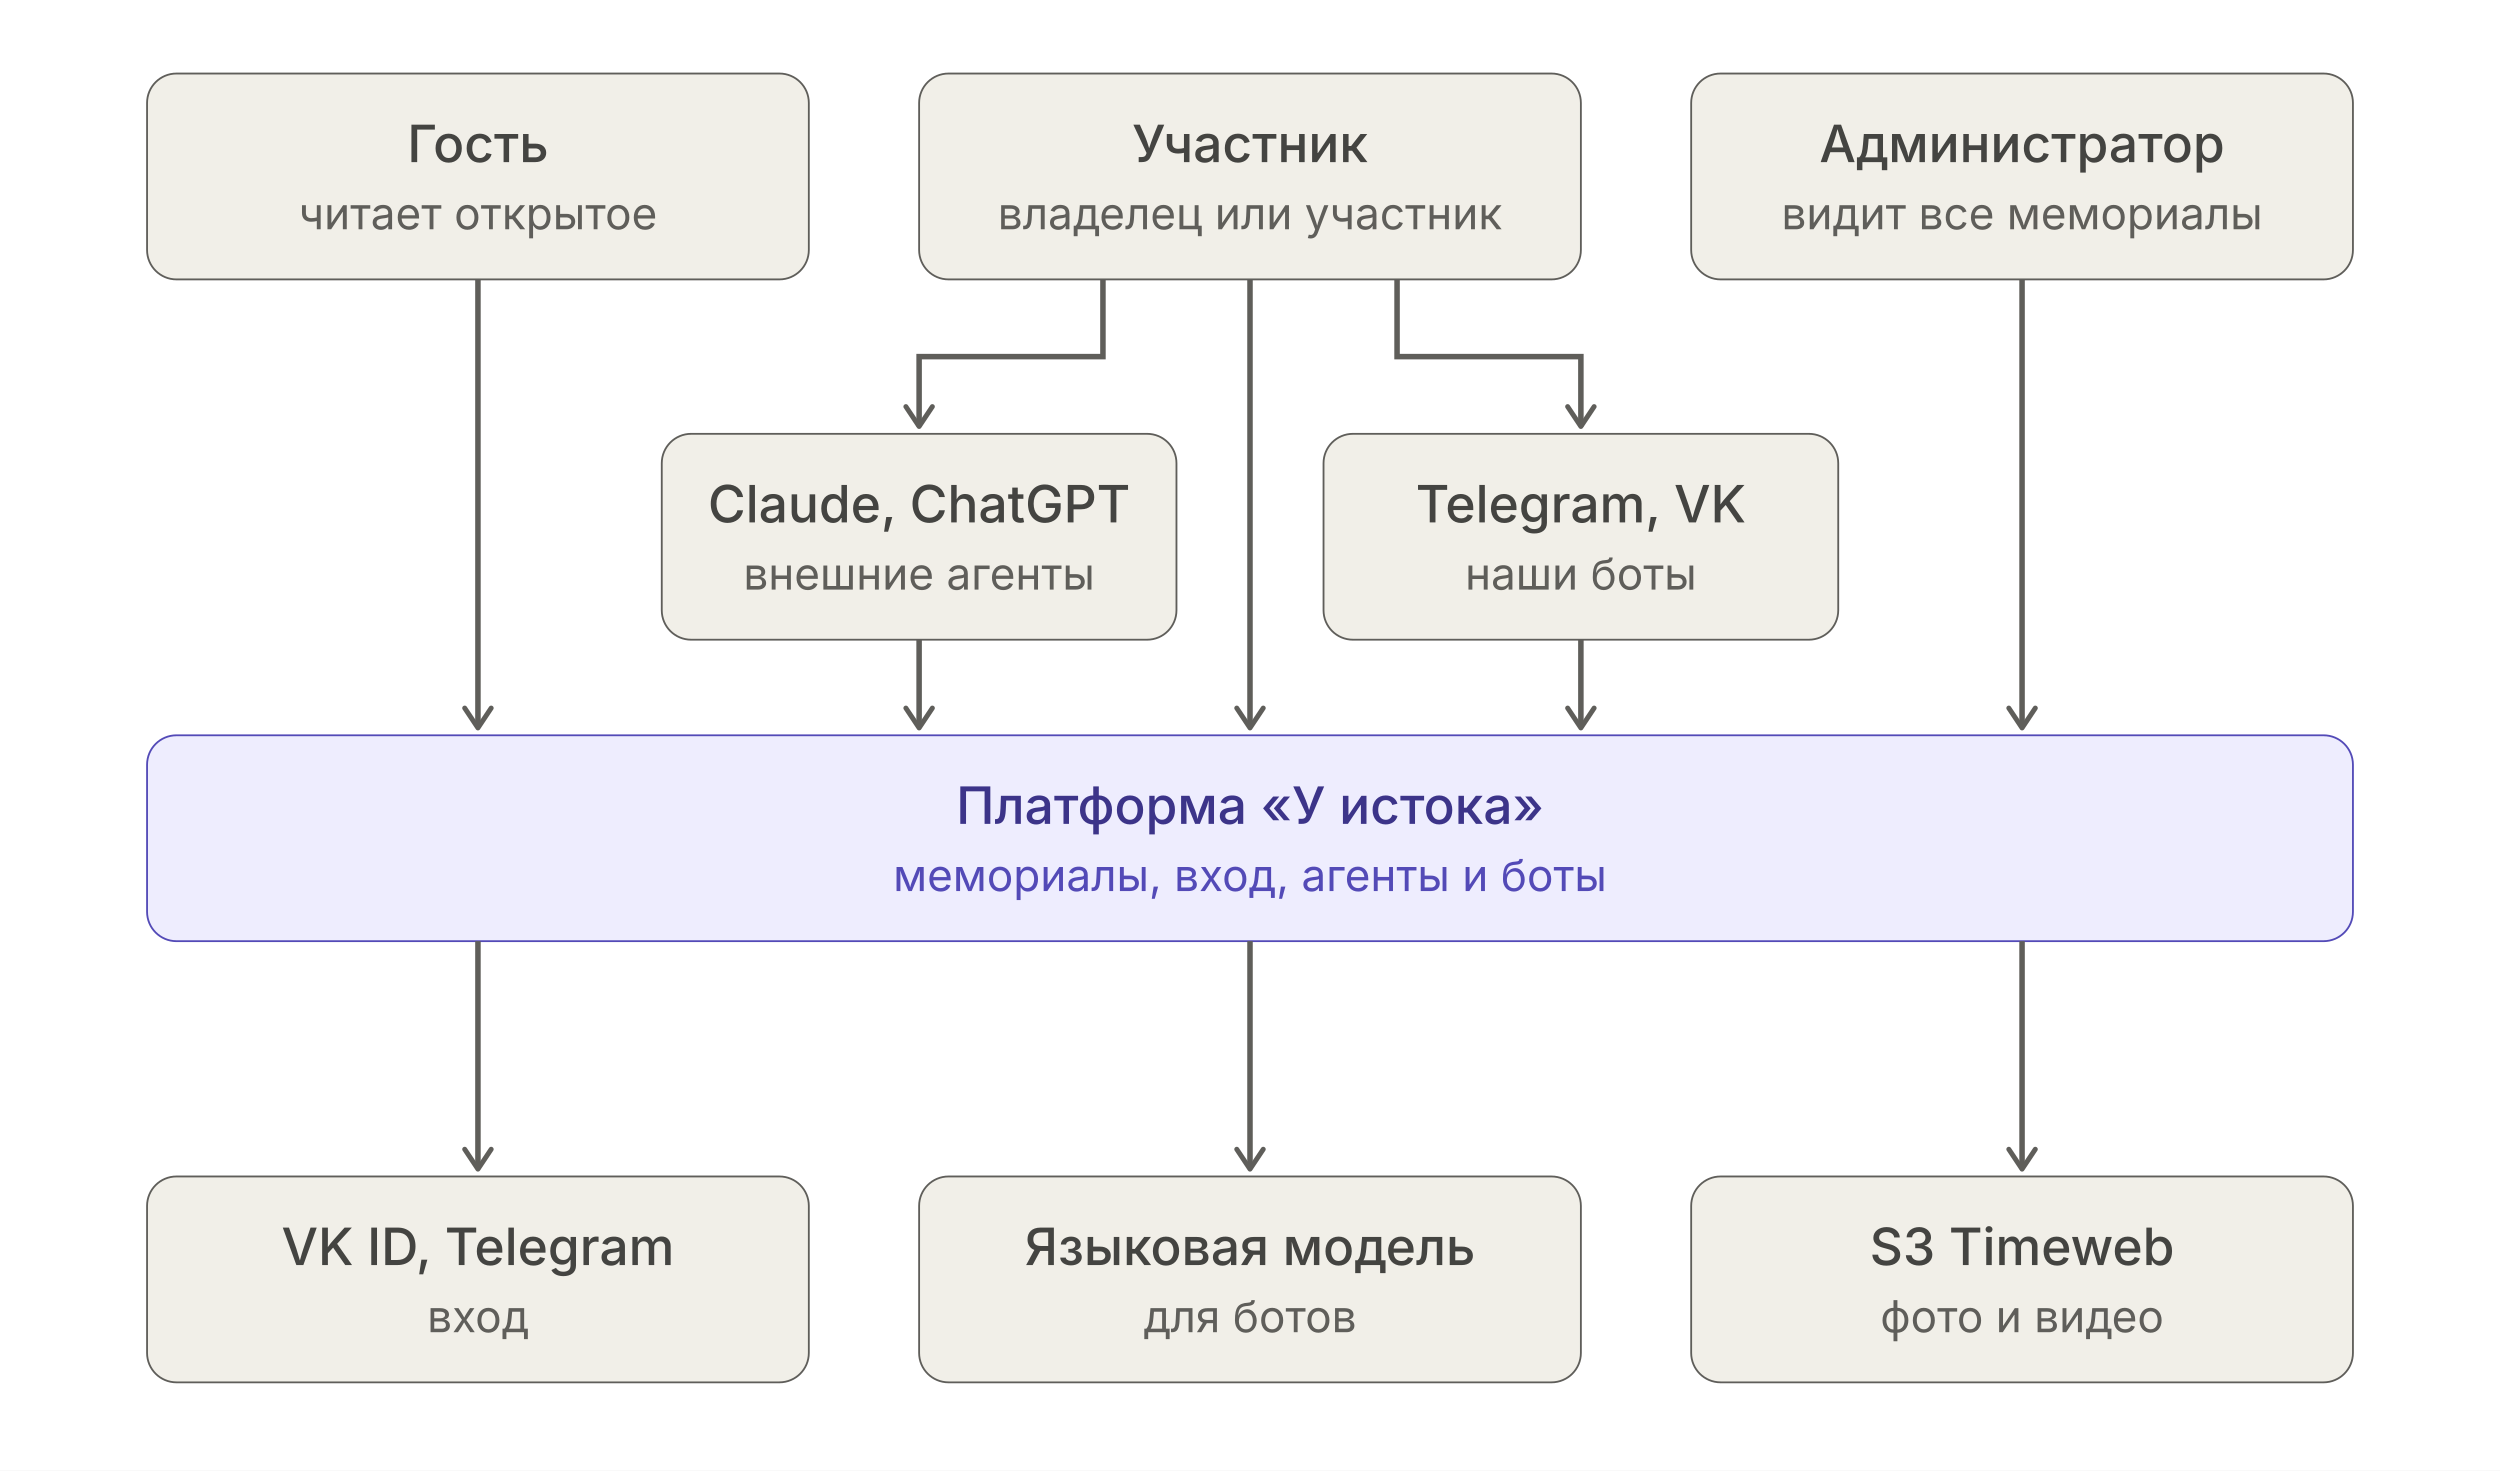
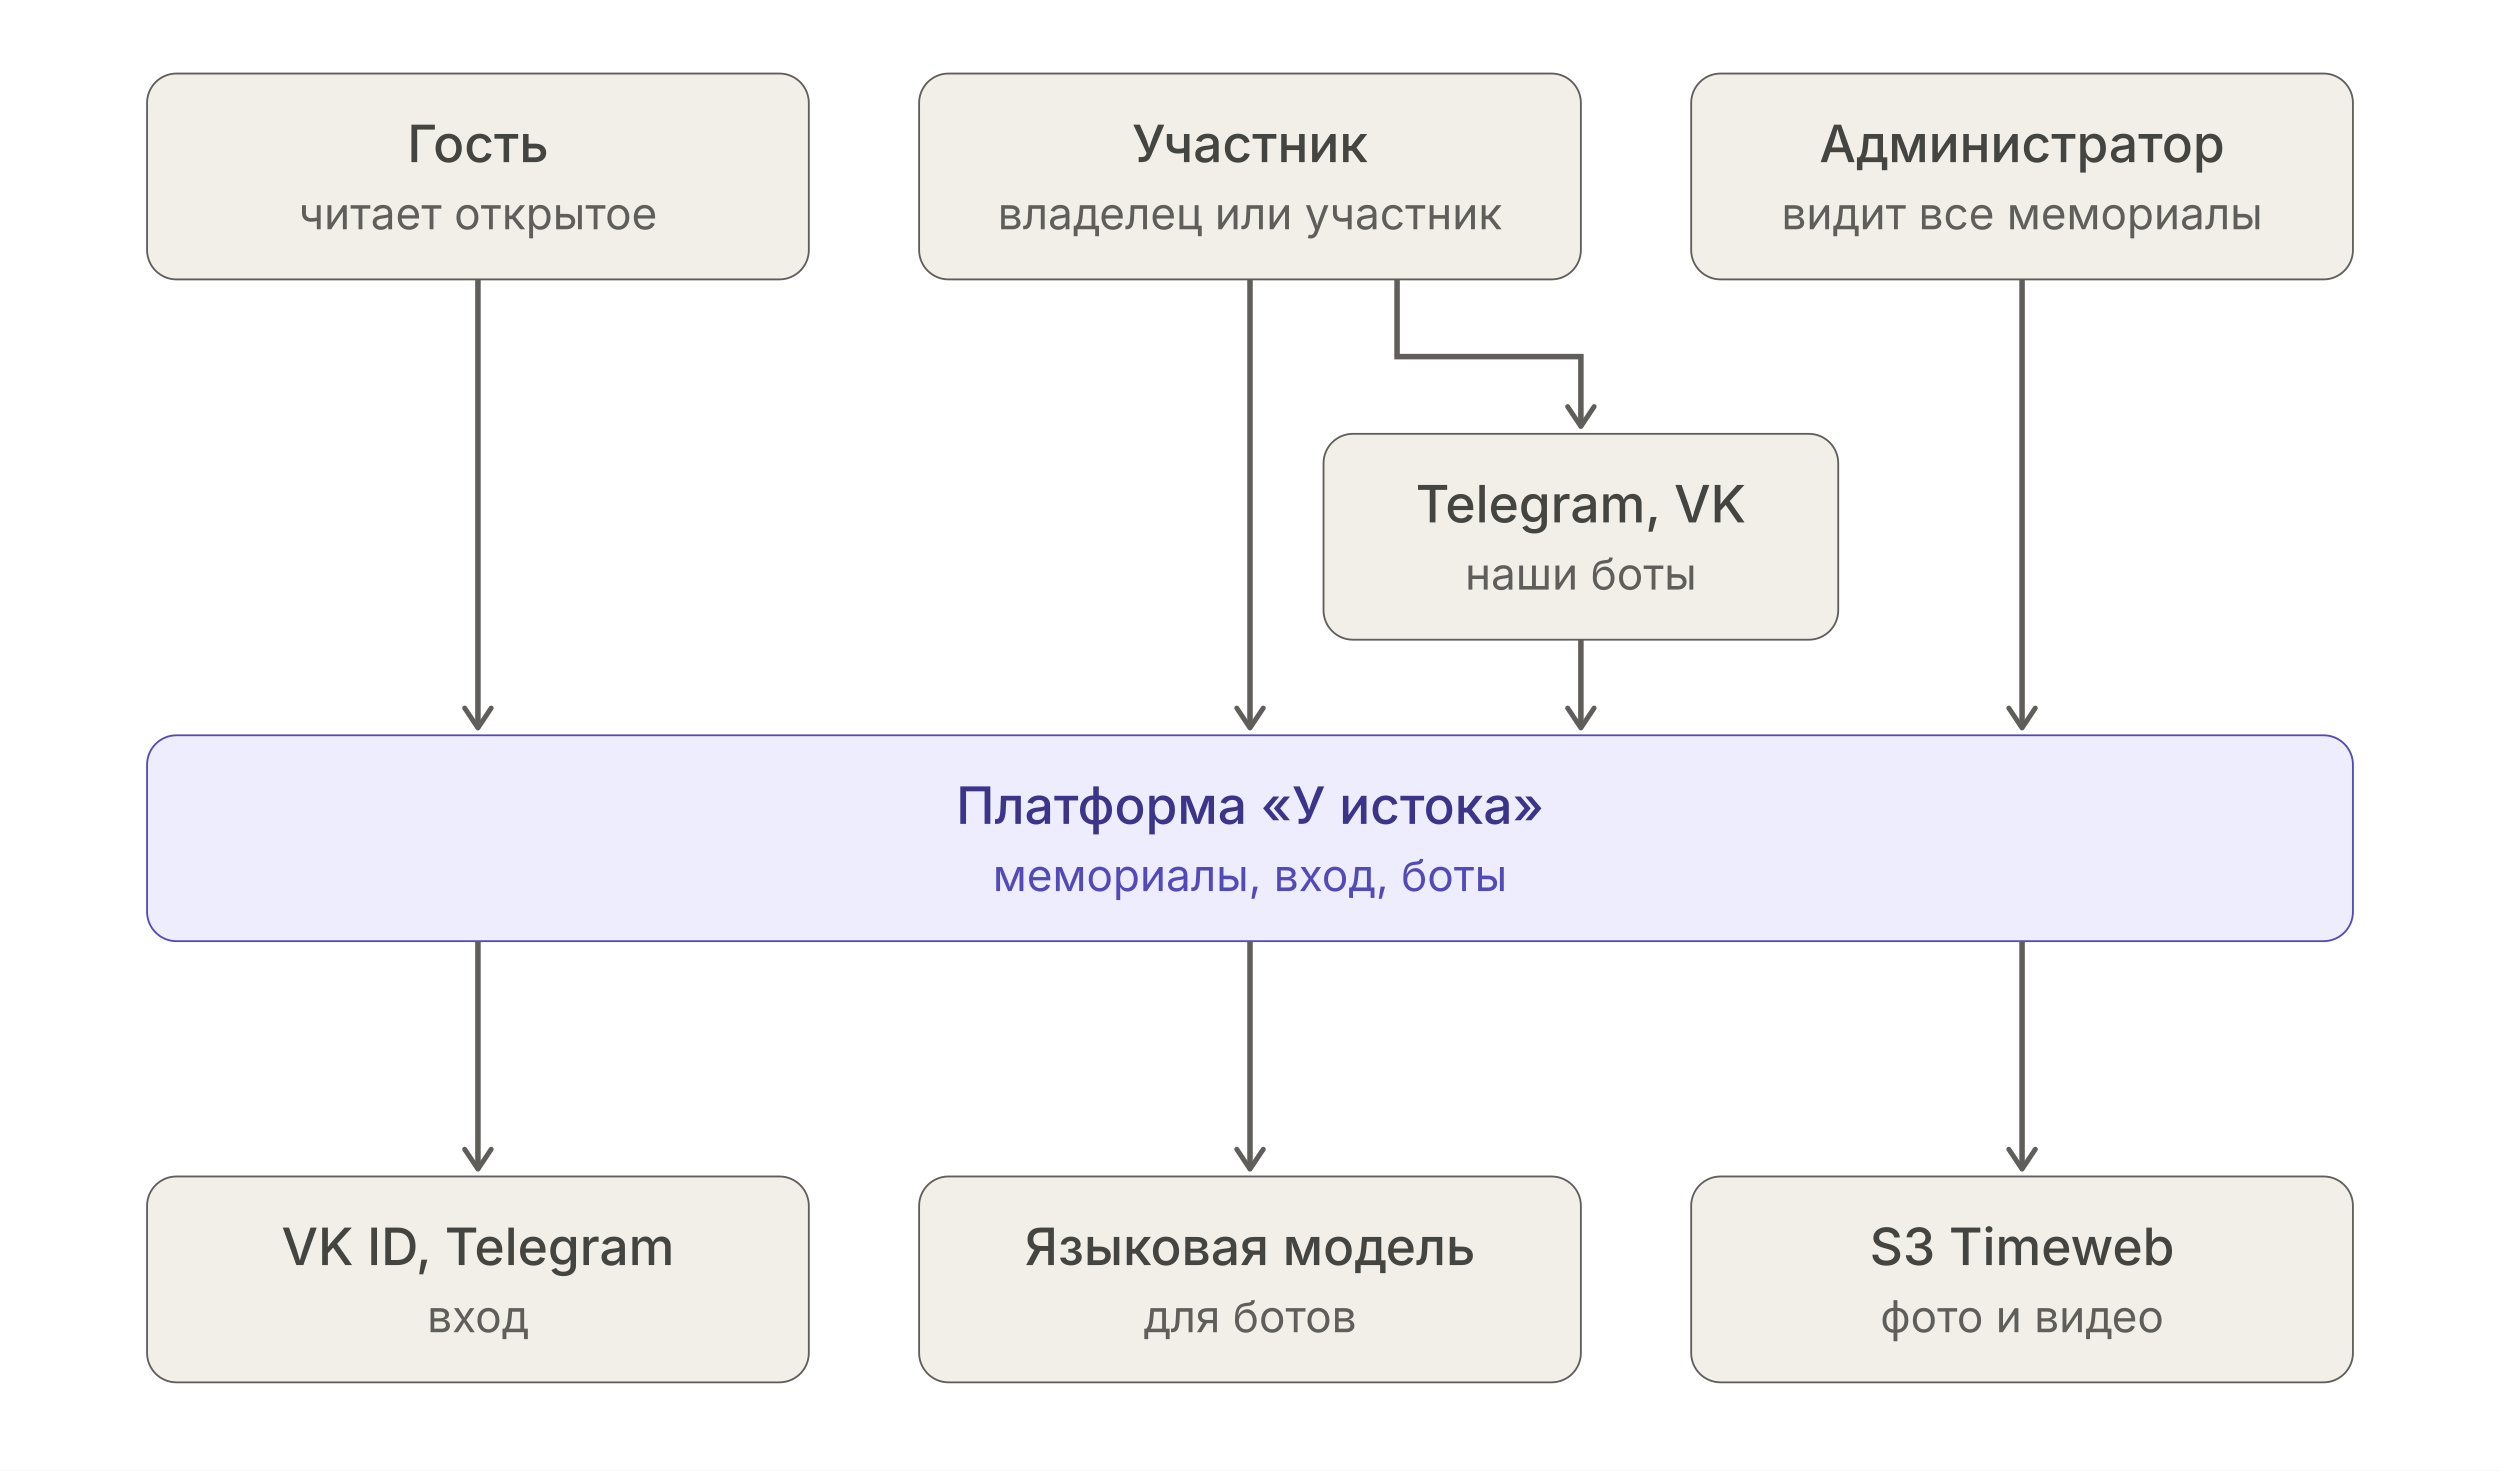
<svg xmlns="http://www.w3.org/2000/svg" width="680" height="400" viewBox="0 0 680 400" role="img" font-family="system-ui, -apple-system, 'Segoe UI', sans-serif">
  <defs>
    <marker id="arrow" viewBox="0 0 10 10" refX="8" refY="5" markerWidth="6" markerHeight="6" orient="auto-start-reverse">
      <path d="M2 1L8 5L2 9" fill="none" stroke="#5F5E5A" stroke-width="1.5" stroke-linecap="round" stroke-linejoin="round" />
    </marker>
  </defs>
  <rect width="680" height="400" fill="#FFFFFF" />
  <g text-anchor="middle" dominant-baseline="central">
    <rect x="40" y="20" width="180" height="56" rx="8" fill="#F1EFE8" stroke="#5F5E5A" stroke-width="0.5" />
    <text x="130" y="39" font-size="14" font-weight="500" fill="#444441">Гость</text>
    <text x="130" y="58" font-size="12" fill="#5F5E5A">читает открытое</text>
    <rect x="250" y="20" width="180" height="56" rx="8" fill="#F1EFE8" stroke="#5F5E5A" stroke-width="0.5" />
    <text x="340" y="39" font-size="14" font-weight="500" fill="#444441">Участник</text>
    <text x="340" y="58" font-size="12" fill="#5F5E5A">владелец или участник</text>
    <rect x="460" y="20" width="180" height="56" rx="8" fill="#F1EFE8" stroke="#5F5E5A" stroke-width="0.5" />
    <text x="550" y="39" font-size="14" font-weight="500" fill="#444441">Администратор</text>
    <text x="550" y="58" font-size="12" fill="#5F5E5A">видит все мемориалы</text>
-     <rect x="180" y="118" width="140" height="56" rx="8" fill="#F1EFE8" stroke="#5F5E5A" stroke-width="0.5" />
-     <text x="250" y="137" font-size="14" font-weight="500" fill="#444441">Claude, ChatGPT</text>
-     <text x="250" y="156" font-size="12" fill="#5F5E5A">внешние агенты</text>
    <rect x="360" y="118" width="140" height="56" rx="8" fill="#F1EFE8" stroke="#5F5E5A" stroke-width="0.5" />
    <text x="430" y="137" font-size="14" font-weight="500" fill="#444441">Telegram, VK</text>
    <text x="430" y="156" font-size="12" fill="#5F5E5A">наши боты</text>
    <rect x="40" y="200" width="600" height="56" rx="8" fill="#EEEDFE" stroke="#534AB7" stroke-width="0.5" />
    <text x="340" y="219" font-size="14" font-weight="500" fill="#3C3489">Платформа «У истока»</text>
-     <text x="340" y="238" font-size="12" fill="#534AB7">мемориалы, вход, агенты и боты</text>
+     <text x="340" y="238" font-size="12" fill="#534AB7">мемориалы, вход, боты</text>
    <rect x="40" y="320" width="180" height="56" rx="8" fill="#F1EFE8" stroke="#5F5E5A" stroke-width="0.5" />
    <text x="130" y="339" font-size="14" font-weight="500" fill="#444441">VK ID, Telegram</text>
    <text x="130" y="358" font-size="12" fill="#5F5E5A">вход</text>
    <rect x="250" y="320" width="180" height="56" rx="8" fill="#F1EFE8" stroke="#5F5E5A" stroke-width="0.5" />
    <text x="340" y="339" font-size="14" font-weight="500" fill="#444441">Языковая модель</text>
    <text x="340" y="358" font-size="12" fill="#5F5E5A">для ботов</text>
    <rect x="460" y="320" width="180" height="56" rx="8" fill="#F1EFE8" stroke="#5F5E5A" stroke-width="0.5" />
    <text x="550" y="339" font-size="14" font-weight="500" fill="#444441">S3 Timeweb</text>
    <text x="550" y="358" font-size="12" fill="#5F5E5A">фото и видео</text>
  </g>
  <g stroke="#5F5E5A" stroke-width="1.5" fill="none" marker-end="url(#arrow)">
    <line x1="130" y1="76" x2="130" y2="198" />
    <line x1="340" y1="76" x2="340" y2="198" />
    <line x1="550" y1="76" x2="550" y2="198" />
-     <path d="M300 76 L300 97 L250 97 L250 116" />
    <path d="M380 76 L380 97 L430 97 L430 116" />
-     <line x1="250" y1="174" x2="250" y2="198" />
    <line x1="430" y1="174" x2="430" y2="198" />
    <line x1="130" y1="256" x2="130" y2="318" />
    <line x1="340" y1="256" x2="340" y2="318" />
    <line x1="550" y1="256" x2="550" y2="318" />
  </g>
</svg>
